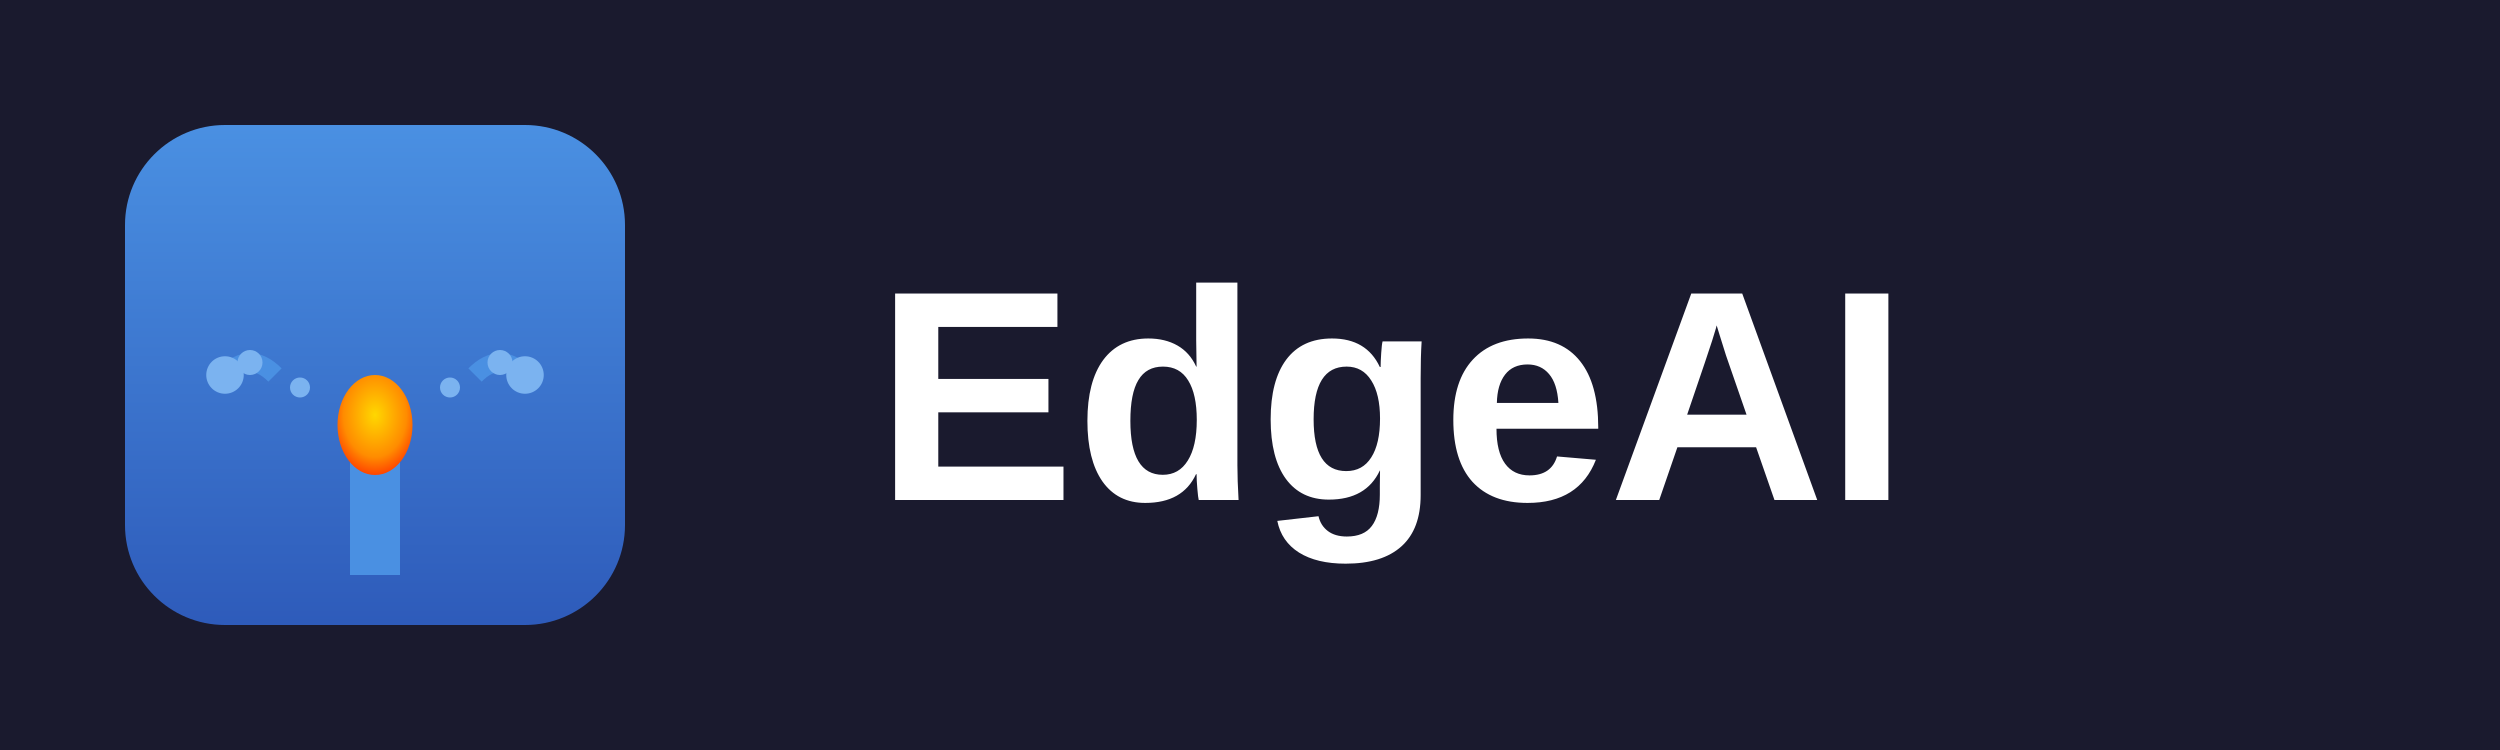
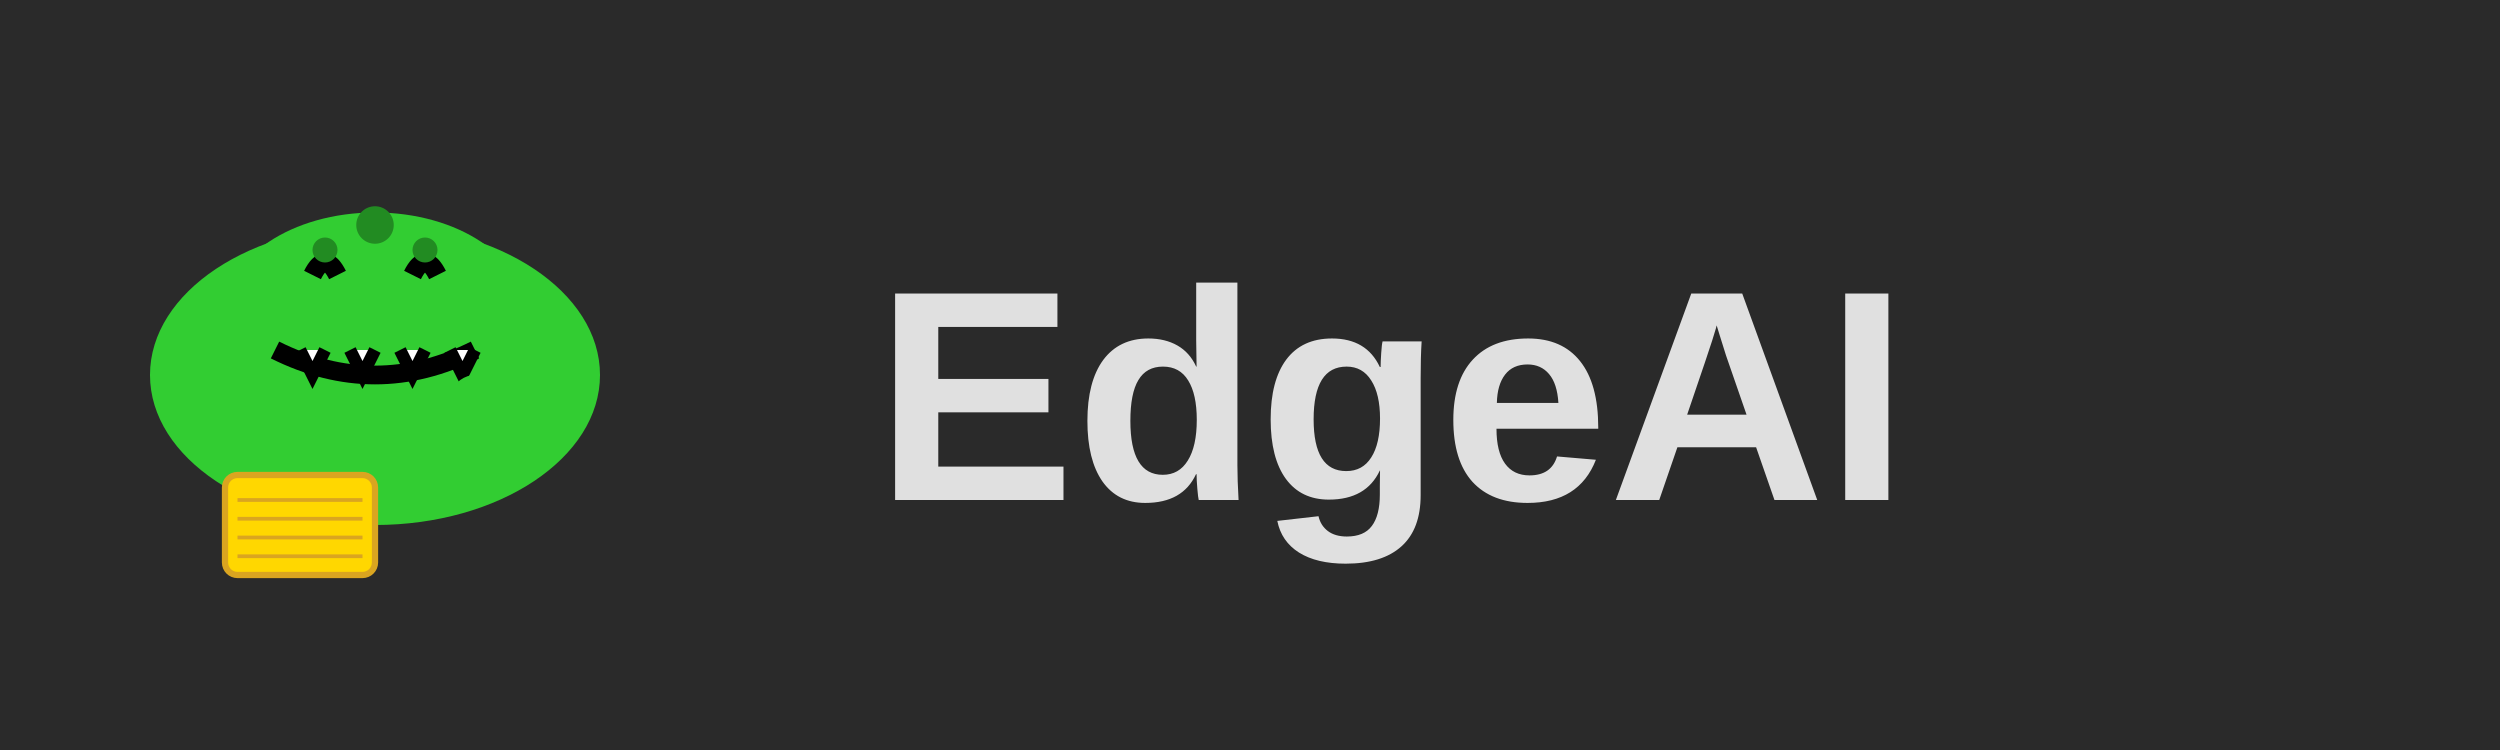
<svg xmlns="http://www.w3.org/2000/svg" width="200" height="60" viewBox="0 0 200 60" fill="none">
-   <rect width="200" height="60" fill="#1a1a2e" />
-   <defs>
-     <linearGradient id="logoGradient" x1="0%" y1="0%" x2="0%" y2="100%">
-       <stop offset="0%" style="stop-color:#4A90E2;stop-opacity:1" />
-       <stop offset="100%" style="stop-color:#2E5BBA;stop-opacity:1" />
-     </linearGradient>
-     <radialGradient id="flameGradient" cx="50%" cy="40%" r="60%">
-       <stop offset="0%" style="stop-color:#FFD700;stop-opacity:1" />
-       <stop offset="70%" style="stop-color:#FF8C00;stop-opacity:1" />
-       <stop offset="100%" style="stop-color:#FF4500;stop-opacity:1" />
-     </radialGradient>
-   </defs>
+   <rect width="200" height="60" fill="#2a2a2a" />
  <g transform="translate(10, 10)">
-     <rect width="40" height="40" rx="8" fill="url(#logoGradient)" />
-     <rect x="18" y="26" width="4" height="10" fill="#4A90E2" />
-     <ellipse cx="20" cy="24" rx="3" ry="4" fill="url(#flameGradient)" />
-     <path d="M12 20 Q10 18 8 20" stroke="#4A90E2" stroke-width="1.5" fill="none" />
-     <circle cx="8" cy="20" r="1.5" fill="#7BB3F0" />
-     <circle cx="10" cy="19" r="1" fill="#7BB3F0" />
-     <path d="M28 20 Q30 18 32 20" stroke="#4A90E2" stroke-width="1.5" fill="none" />
-     <circle cx="32" cy="20" r="1.5" fill="#7BB3F0" />
-     <circle cx="30" cy="19" r="1" fill="#7BB3F0" />
-     <circle cx="14" cy="21" r="0.8" fill="#7BB3F0" />
-     <circle cx="26" cy="21" r="0.8" fill="#7BB3F0" />
+     <ellipse cx="20" cy="20" rx="18" ry="12" fill="#32CD32" />
+     <ellipse cx="20" cy="15" rx="12" ry="8" fill="#32CD32" />
+     <path d="M15 12 Q16 10 17 12" stroke="black" stroke-width="1.5" fill="none" />
+     <path d="M23 12 Q24 10 25 12" stroke="black" stroke-width="1.5" fill="none" />
+     <path d="M12 18 Q20 22 28 18" stroke="black" stroke-width="1.5" fill="none" />
+     <path d="M14 18 L15 20 L16 18" stroke="black" stroke-width="1" fill="white" />
+     <path d="M18 18 L19 20 L20 18" stroke="black" stroke-width="1" fill="white" />
+     <path d="M22 18 L23 20 L24 18" stroke="black" stroke-width="1" fill="white" />
+     <path d="M26 18 L27 20 L28 18" stroke="black" stroke-width="1" fill="white" />
+     <circle cx="20" cy="8" r="1.5" fill="#228B22" />
+     <circle cx="16" cy="10" r="1" fill="#228B22" />
+     <circle cx="24" cy="10" r="1" fill="#228B22" />
+     <ellipse cx="12" cy="25" rx="3" ry="5" fill="#32CD32" />
+     <ellipse cx="28" cy="25" rx="3" ry="5" fill="#32CD32" />
+     <rect x="8" y="28" width="12" height="8" rx="1" fill="#FFD700" stroke="#DAA520" stroke-width="0.5" />
+     <line x1="9" y1="30" x2="19" y2="30" stroke="#DAA520" stroke-width="0.3" />
+     <line x1="9" y1="31.5" x2="19" y2="31.5" stroke="#DAA520" stroke-width="0.3" />
+     <line x1="9" y1="33" x2="19" y2="33" stroke="#DAA520" stroke-width="0.3" />
+     <line x1="9" y1="34.5" x2="19" y2="34.5" stroke="#DAA520" stroke-width="0.3" />
  </g>
-   <text x="70" y="40" fill="white" font-family="Arial, sans-serif" font-size="24" font-weight="bold">
+   <text x="70" y="40" fill="#E0E0E0" font-family="Arial, sans-serif" font-size="24" font-weight="bold">
    EdgeAI
  </text>
</svg>
